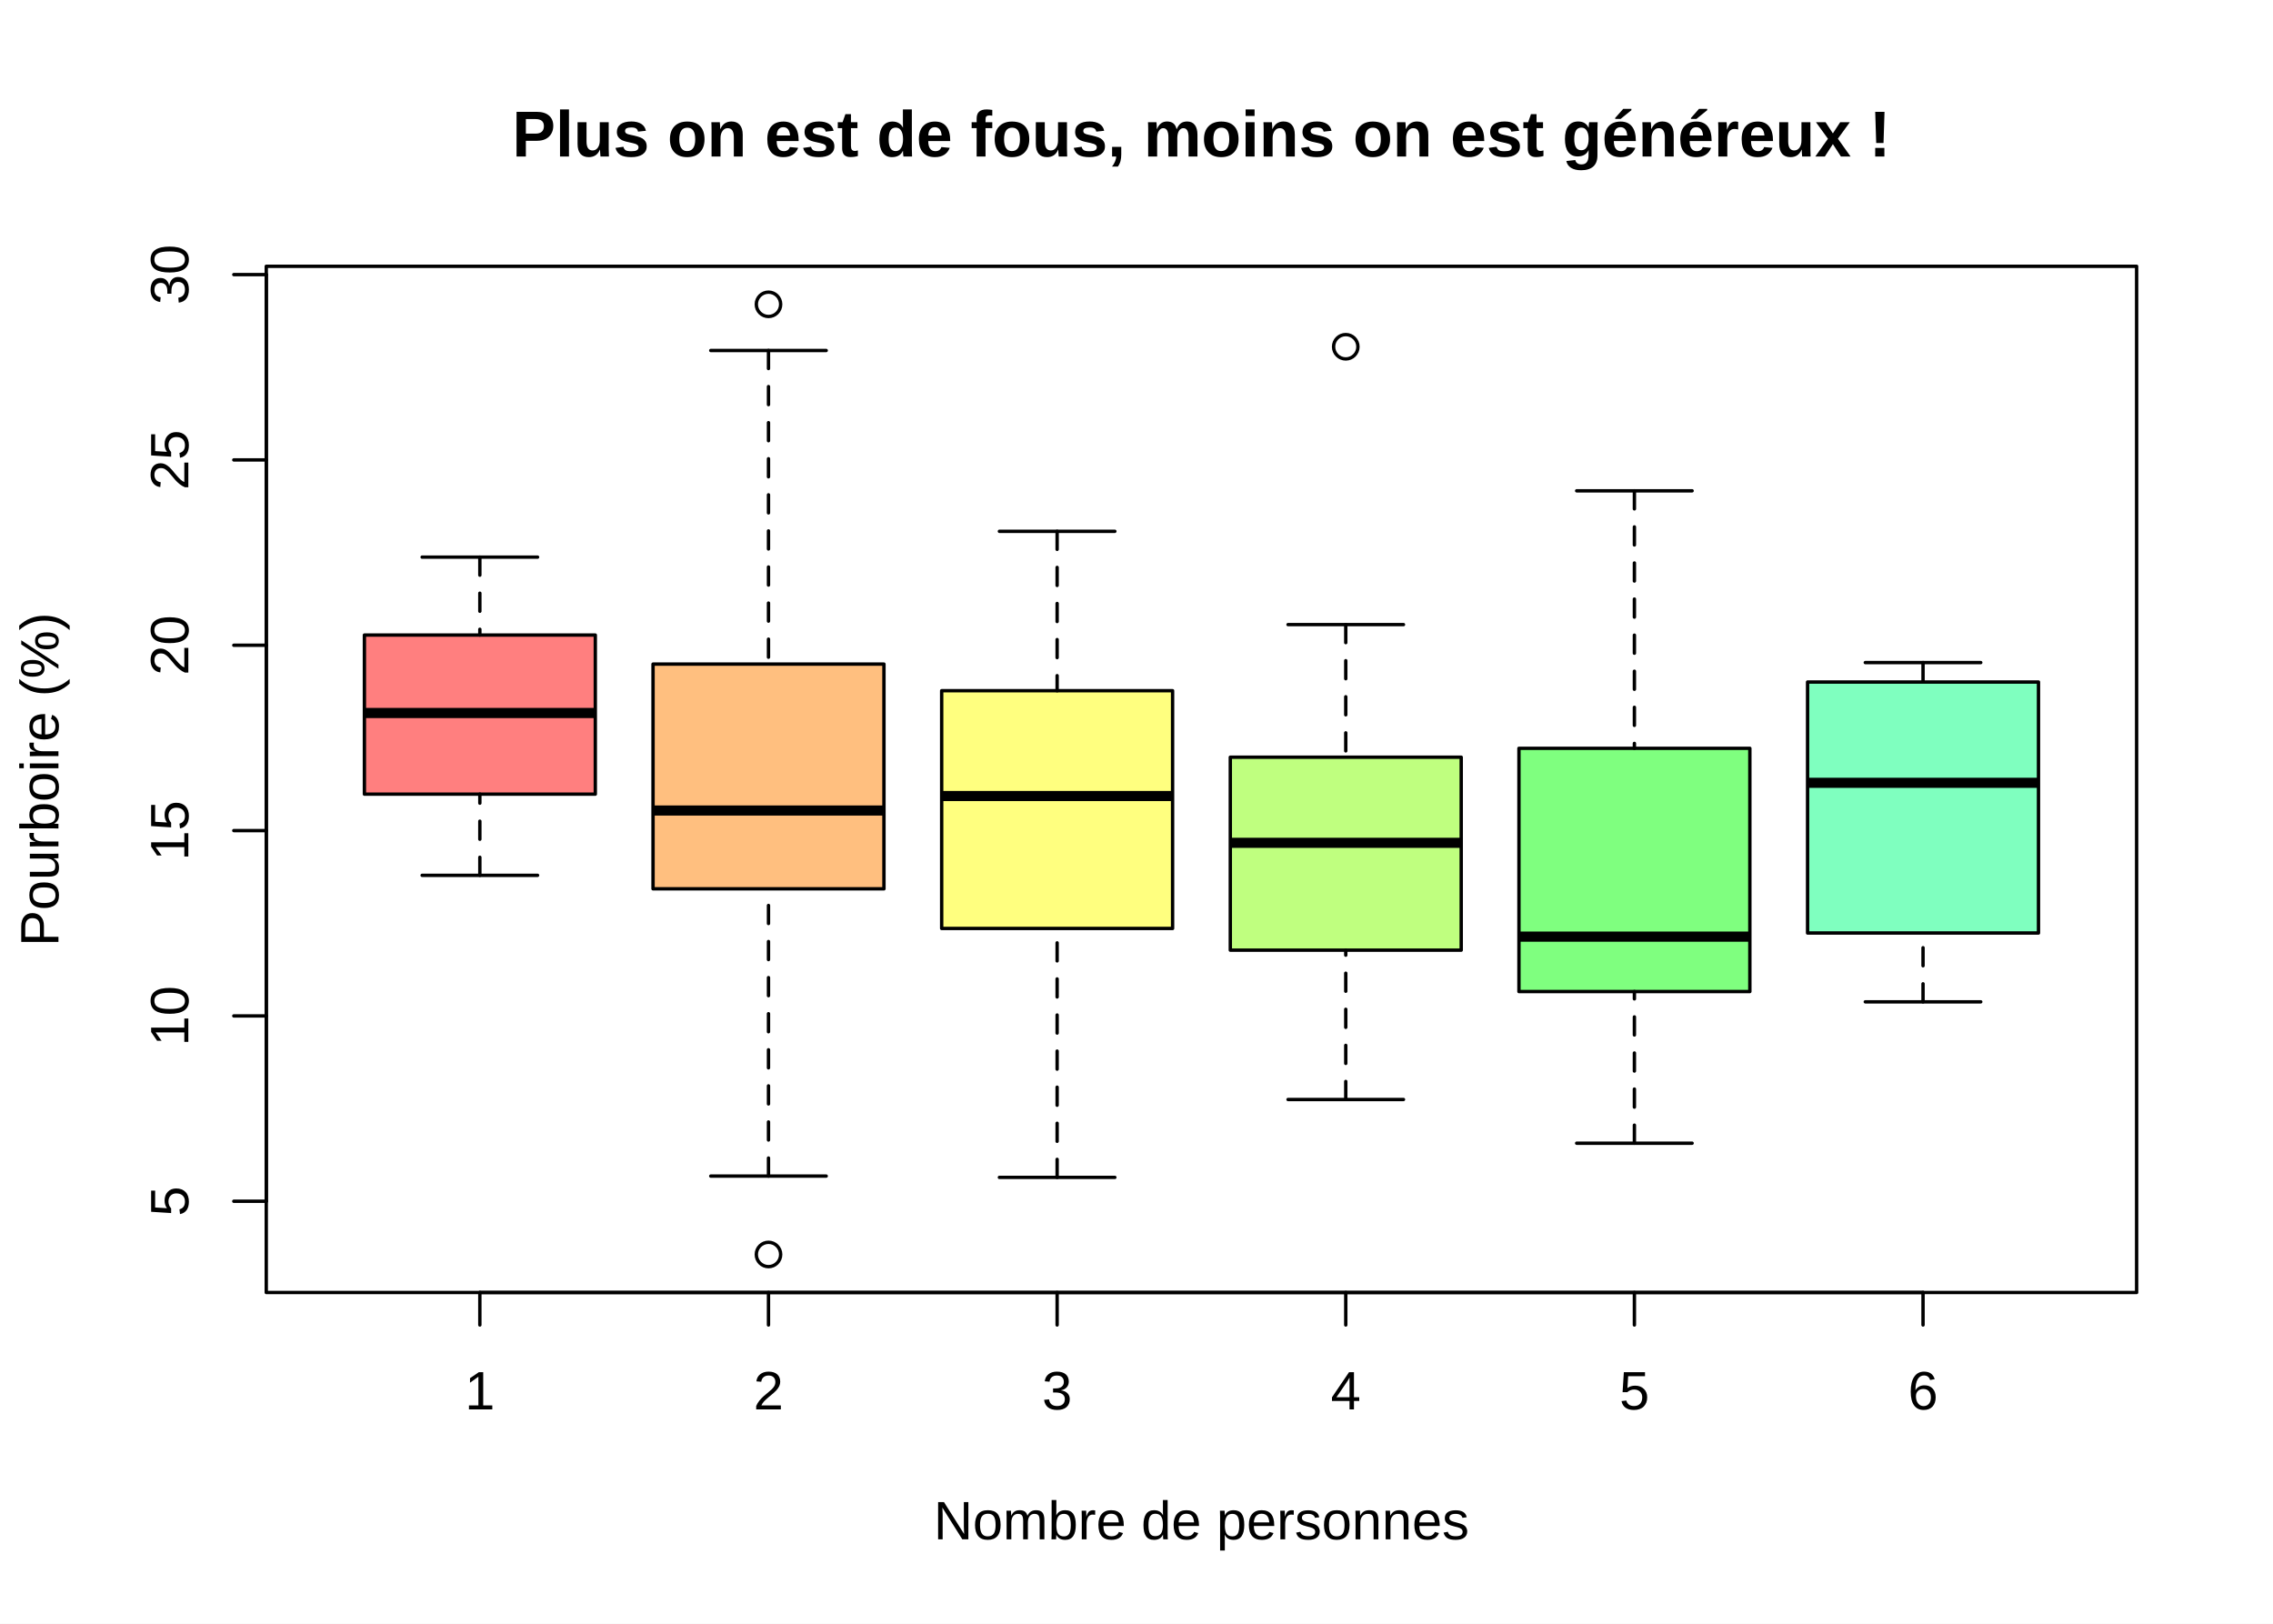
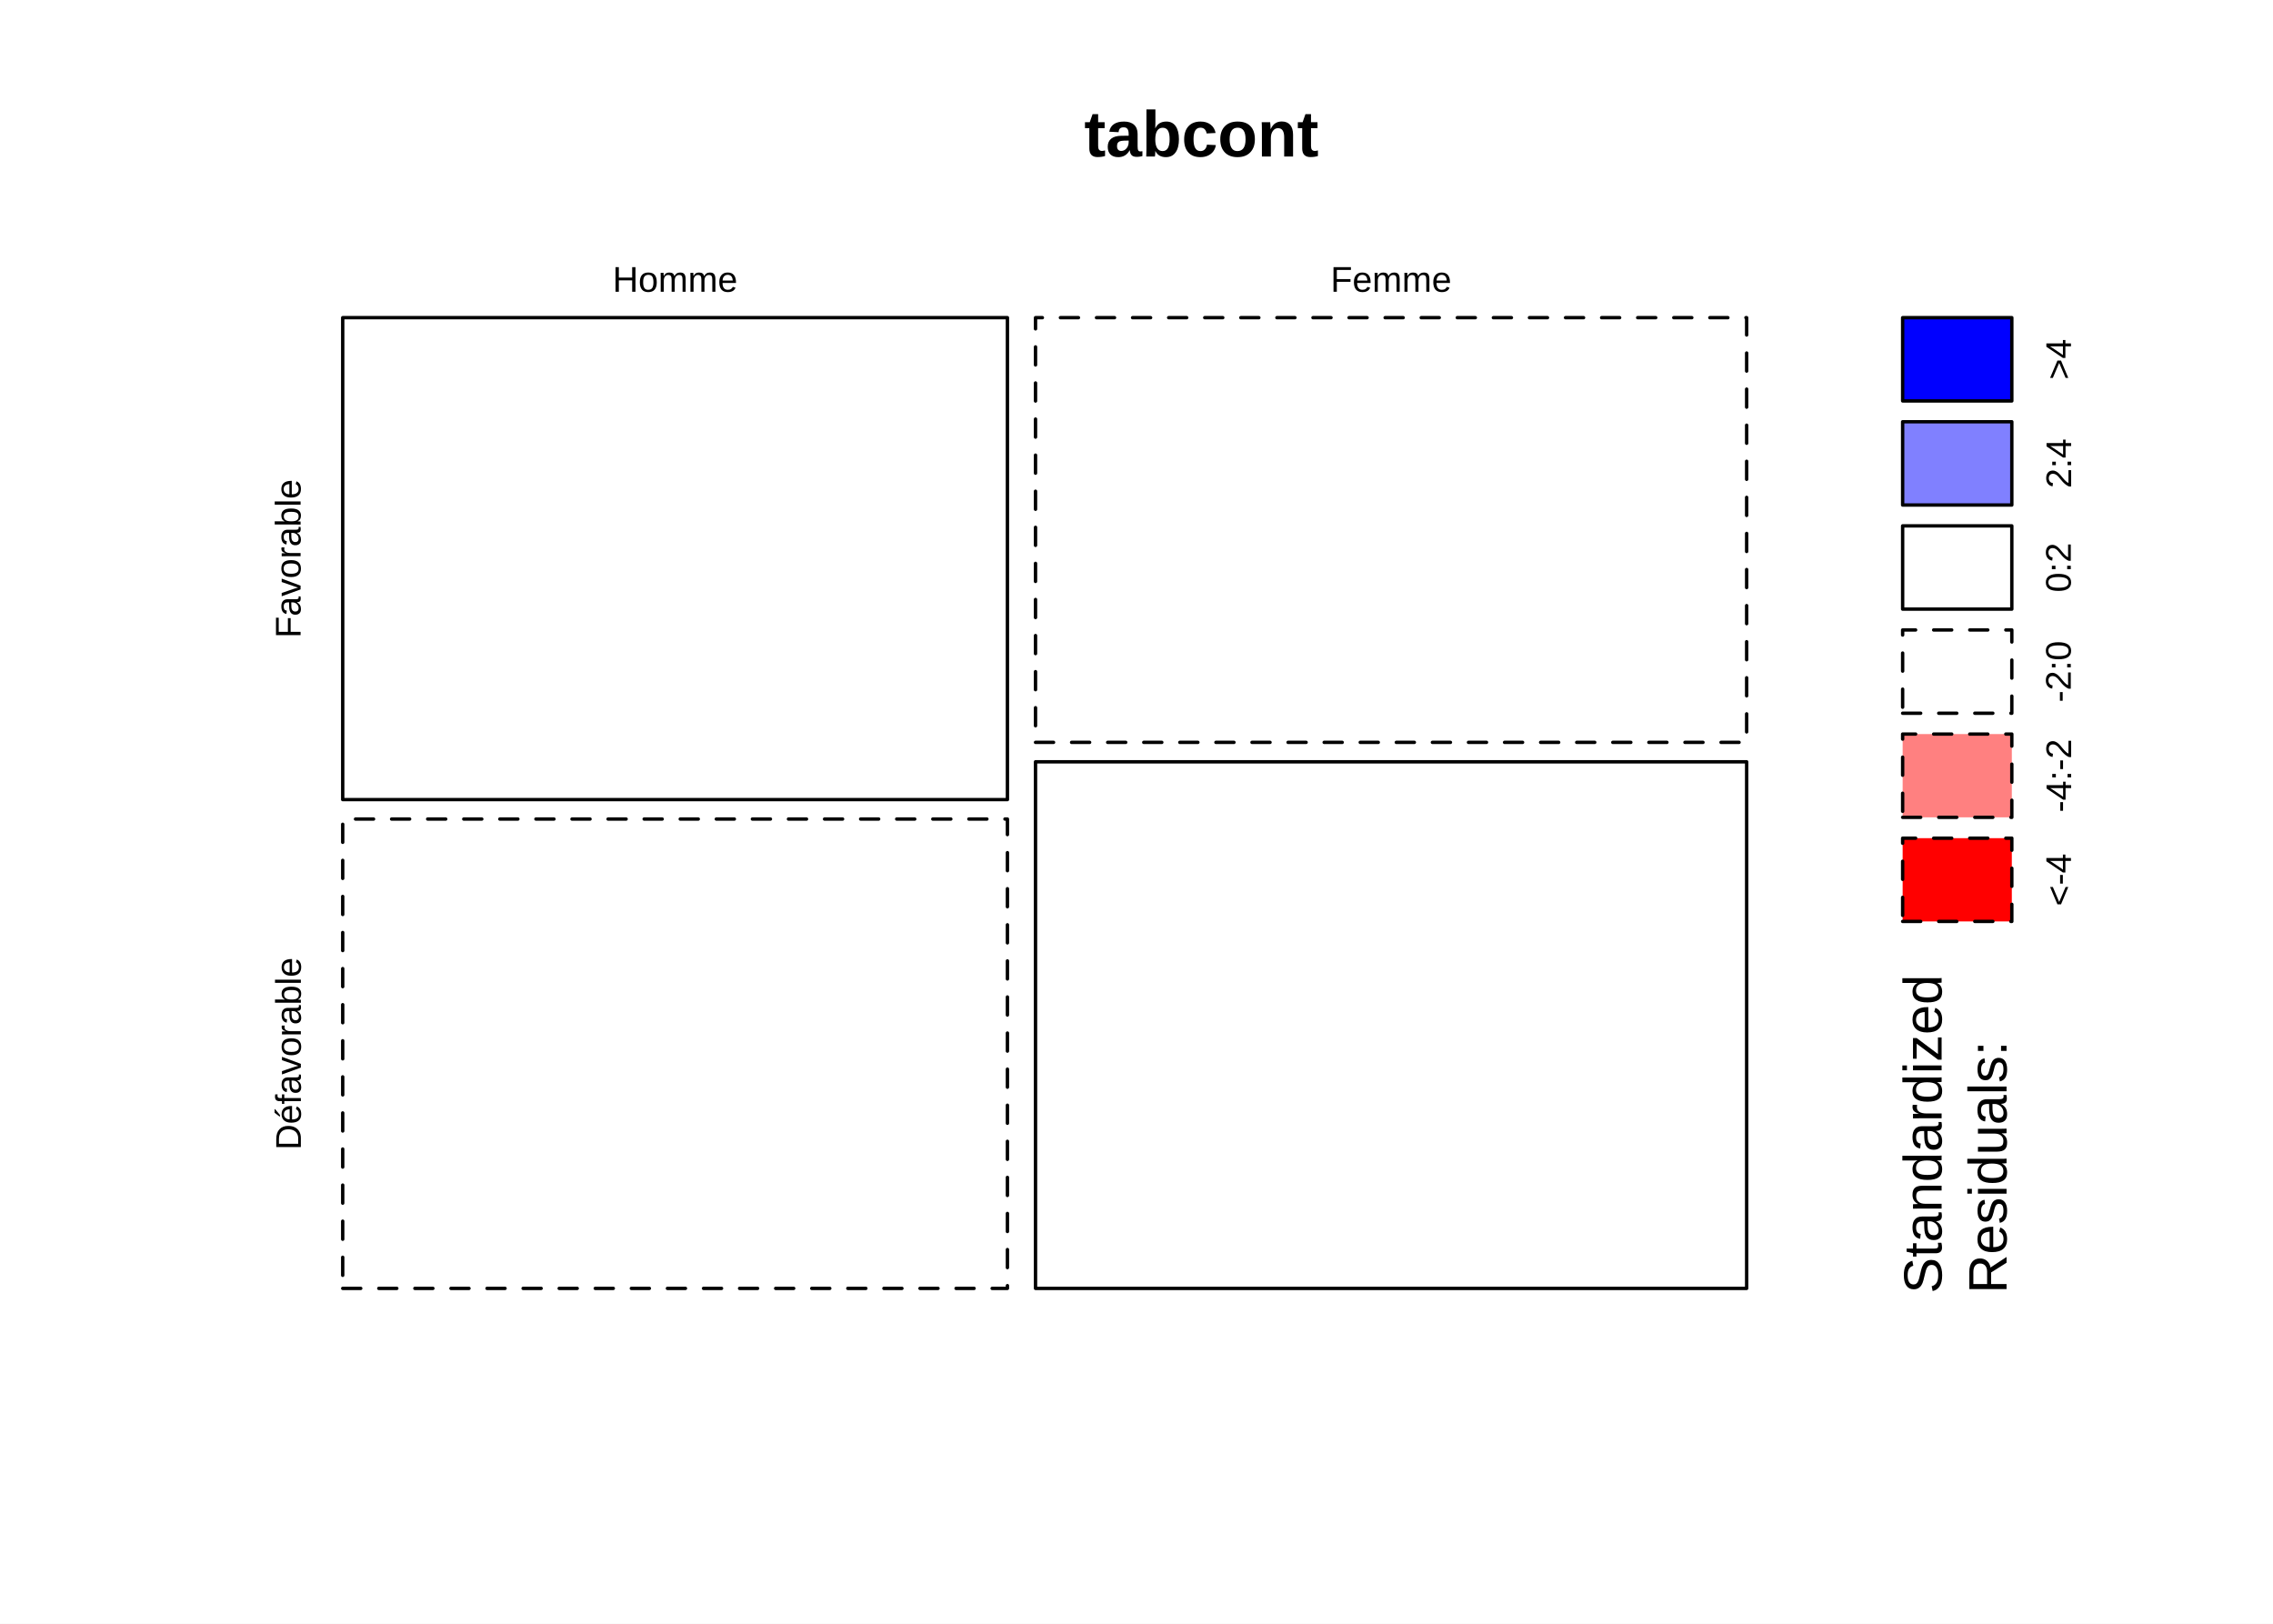
<svg xmlns="http://www.w3.org/2000/svg" class="svglite" width="504.00pt" height="360.00pt" viewBox="0 0 504.00 360.00">
  <defs>
    <style type="text/css">
    .svglite line, .svglite polyline, .svglite polygon, .svglite path, .svglite rect, .svglite circle {
      fill: none;
      stroke: #000000;
      stroke-linecap: round;
      stroke-linejoin: round;
      stroke-miterlimit: 10.00;
    }
  </style>
  </defs>
  <rect width="100%" height="100%" style="stroke: none; fill: #FFFFFF;" />
  <defs>
    <clipPath id="cpMC4wMHw1MDQuMDB8MC4wMHwzNjAuMDA=">
      <rect x="0.00" y="0.00" width="504.00" height="360.00" />
    </clipPath>
  </defs>
  <g clip-path="url(#cpMC4wMHw1MDQuMDB8MC4wMHwzNjAuMDA=)">
</g>
  <defs>
    <clipPath id="cpNTkuMDR8NDczLjc2fDU5LjA0fDI4Ni41Ng==">
      <rect x="59.04" y="59.04" width="414.72" height="227.52" />
    </clipPath>
  </defs>
  <g clip-path="url(#cpNTkuMDR8NDczLjc2fDU5LjA0fDI4Ni41Ng==)">
-     <polygon points="80.80,176.07 132.00,176.07 132.00,140.80 80.80,140.80 " style="stroke-width: 0.75; stroke: none; fill: #FF0000; fill-opacity: 0.50;" />
-     <line x1="80.80" y1="158.08" x2="132.00" y2="158.08" style="stroke-width: 2.25; stroke-linecap: butt;" />
-     <line x1="106.40" y1="194.07" x2="106.40" y2="176.07" style="stroke-width: 0.75; stroke-dasharray: 4.00,4.00;" />
-     <line x1="106.40" y1="123.52" x2="106.40" y2="140.80" style="stroke-width: 0.75; stroke-dasharray: 4.00,4.00;" />
-     <line x1="93.60" y1="194.07" x2="119.20" y2="194.07" style="stroke-width: 0.75;" />
-     <line x1="93.60" y1="123.52" x2="119.20" y2="123.52" style="stroke-width: 0.75;" />
-     <polyline points="80.80,176.07 132.00,176.07 132.00,140.80 80.80,140.80 80.80,176.07 " style="stroke-width: 0.75;" />
-     <polygon points="144.80,197.06 196.00,197.06 196.00,147.24 144.80,147.24 " style="stroke-width: 0.75; stroke: none; fill: #FF8000; fill-opacity: 0.50;" />
-     <line x1="144.80" y1="179.70" x2="196.00" y2="179.70" style="stroke-width: 2.25; stroke-linecap: butt;" />
-     <line x1="170.40" y1="260.75" x2="170.40" y2="197.06" style="stroke-width: 0.75; stroke-dasharray: 4.00,4.00;" />
-     <line x1="170.40" y1="77.71" x2="170.40" y2="147.24" style="stroke-width: 0.75; stroke-dasharray: 4.00,4.00;" />
-     <line x1="157.60" y1="260.75" x2="183.20" y2="260.75" style="stroke-width: 0.75;" />
-     <line x1="157.60" y1="77.71" x2="183.20" y2="77.71" style="stroke-width: 0.75;" />
-     <polyline points="144.80,197.06 196.00,197.06 196.00,147.24 144.80,147.24 144.80,197.06 " style="stroke-width: 0.75;" />
-     <circle cx="170.40" cy="67.47" r="2.70" style="stroke-width: 0.75;" />
-     <circle cx="170.40" cy="278.13" r="2.70" style="stroke-width: 0.75;" />
-     <polygon points="208.80,205.85 260.00,205.85 260.00,153.14 208.80,153.14 " style="stroke-width: 0.75; stroke: none; fill: #FFFF00; fill-opacity: 0.50;" />
-     <line x1="208.80" y1="176.49" x2="260.00" y2="176.49" style="stroke-width: 2.25; stroke-linecap: butt;" />
-     <line x1="234.40" y1="261.04" x2="234.40" y2="205.85" style="stroke-width: 0.75; stroke-dasharray: 4.00,4.00;" />
-     <line x1="234.40" y1="117.80" x2="234.40" y2="153.14" style="stroke-width: 0.75; stroke-dasharray: 4.00,4.00;" />
-     <line x1="221.60" y1="261.04" x2="247.20" y2="261.04" style="stroke-width: 0.75;" />
-     <line x1="221.60" y1="117.80" x2="247.20" y2="117.80" style="stroke-width: 0.75;" />
-     <polyline points="208.80,205.85 260.00,205.85 260.00,153.14 208.80,153.14 208.80,205.85 " style="stroke-width: 0.75;" />
-     <polygon points="272.80,210.66 324.00,210.66 324.00,167.88 272.80,167.88 " style="stroke-width: 0.75; stroke: none; fill: #80FF00; fill-opacity: 0.50;" />
-     <line x1="272.80" y1="186.86" x2="324.00" y2="186.86" style="stroke-width: 2.25; stroke-linecap: butt;" />
-     <line x1="298.40" y1="243.77" x2="298.40" y2="210.66" style="stroke-width: 0.75; stroke-dasharray: 4.00,4.00;" />
-     <line x1="298.40" y1="138.48" x2="298.40" y2="167.88" style="stroke-width: 0.75; stroke-dasharray: 4.00,4.00;" />
-     <line x1="285.60" y1="243.77" x2="311.20" y2="243.77" style="stroke-width: 0.75;" />
-     <line x1="285.60" y1="138.48" x2="311.20" y2="138.48" style="stroke-width: 0.75;" />
-     <polyline points="272.80,210.66 324.00,210.66 324.00,167.88 272.80,167.88 272.80,210.66 " style="stroke-width: 0.75;" />
-     <circle cx="298.40" cy="76.88" r="2.70" style="stroke-width: 0.75;" />
-     <polygon points="336.80,219.84 388.00,219.84 388.00,165.91 336.80,165.91 " style="stroke-width: 0.75; stroke: none; fill: #00FF00; fill-opacity: 0.50;" />
-     <line x1="336.80" y1="207.66" x2="388.00" y2="207.66" style="stroke-width: 2.25; stroke-linecap: butt;" />
-     <line x1="362.40" y1="253.46" x2="362.40" y2="219.84" style="stroke-width: 0.75; stroke-dasharray: 4.00,4.00;" />
-     <line x1="362.40" y1="108.82" x2="362.40" y2="165.91" style="stroke-width: 0.75; stroke-dasharray: 4.00,4.00;" />
-     <line x1="349.60" y1="253.46" x2="375.20" y2="253.46" style="stroke-width: 0.75;" />
-     <line x1="349.60" y1="108.82" x2="375.20" y2="108.82" style="stroke-width: 0.75;" />
-     <polyline points="336.80,219.84 388.00,219.84 388.00,165.91 336.80,165.91 336.80,219.84 " style="stroke-width: 0.75;" />
-     <polygon points="400.80,206.86 452.00,206.86 452.00,151.21 400.80,151.21 " style="stroke-width: 0.75; stroke: none; fill: #00FF80; fill-opacity: 0.50;" />
-     <line x1="400.80" y1="173.56" x2="452.00" y2="173.56" style="stroke-width: 2.25; stroke-linecap: butt;" />
-     <line x1="426.40" y1="222.12" x2="426.40" y2="206.86" style="stroke-width: 0.75; stroke-dasharray: 4.00,4.00;" />
-     <line x1="426.40" y1="146.90" x2="426.40" y2="151.21" style="stroke-width: 0.75; stroke-dasharray: 4.00,4.00;" />
-     <line x1="413.60" y1="222.12" x2="439.20" y2="222.12" style="stroke-width: 0.75;" />
-     <line x1="413.60" y1="146.90" x2="439.20" y2="146.90" style="stroke-width: 0.75;" />
-     <polyline points="400.80,206.86 452.00,206.86 452.00,151.21 400.80,151.21 400.80,206.86 " style="stroke-width: 0.75;" />
+     <text transform="translate(430.52,286.79) rotate(-90)" style="font-size: 12.00px; font-family: Arial;" textLength="70.72px" lengthAdjust="spacingAndGlyphs">Standardized</text>
+     <text transform="translate(444.92,286.79) rotate(-90)" style="font-size: 12.00px; font-family: Arial;" textLength="56.02px" lengthAdjust="spacingAndGlyphs">Residuals:</text>
+     <polygon points="421.88,204.29 446.09,204.29 446.09,185.83 421.88,185.83 " style="stroke-width: 0.75; stroke-dasharray: 4.00,4.00; fill: #FF0000;" />
+     <polygon points="421.88,181.21 446.09,181.21 446.09,162.75 421.88,162.75 " style="stroke-width: 0.75; stroke-dasharray: 4.00,4.00; fill: #FF8080;" />
+     <polygon points="421.88,158.13 446.09,158.13 446.09,139.67 421.88,139.67 " style="stroke-width: 0.75; stroke-dasharray: 4.00,4.00; fill: #FFFFFF;" />
+     <polygon points="421.88,135.05 446.09,135.05 446.09,116.59 421.88,116.59 " style="stroke-width: 0.75; fill: #FFFFFF;" />
+     <polygon points="421.88,111.97 446.09,111.97 446.09,93.51 421.88,93.51 " style="stroke-width: 0.75; fill: #8080FF;" />
+     <polygon points="421.88,88.89 446.09,88.89 446.09,70.43 421.88,70.43 " style="stroke-width: 0.75; fill: #0000FF;" />
  </g>
  <g clip-path="url(#cpMC4wMHw1MDQuMDB8MC4wMHwzNjAuMDA=)">
-     <line x1="106.40" y1="286.56" x2="426.40" y2="286.56" style="stroke-width: 0.75;" />
-     <line x1="106.40" y1="286.56" x2="106.40" y2="293.76" style="stroke-width: 0.75;" />
-     <line x1="170.40" y1="286.56" x2="170.40" y2="293.76" style="stroke-width: 0.75;" />
-     <line x1="234.40" y1="286.56" x2="234.40" y2="293.76" style="stroke-width: 0.75;" />
-     <line x1="298.40" y1="286.56" x2="298.40" y2="293.76" style="stroke-width: 0.75;" />
-     <line x1="362.40" y1="286.56" x2="362.40" y2="293.76" style="stroke-width: 0.75;" />
-     <line x1="426.40" y1="286.56" x2="426.40" y2="293.76" style="stroke-width: 0.75;" />
-     <text x="106.40" y="312.48" text-anchor="middle" style="font-size: 12.00px; font-family: Arial;" textLength="6.67px" lengthAdjust="spacingAndGlyphs">1</text>
-     <text x="170.40" y="312.48" text-anchor="middle" style="font-size: 12.00px; font-family: Arial;" textLength="6.67px" lengthAdjust="spacingAndGlyphs">2</text>
-     <text x="234.40" y="312.48" text-anchor="middle" style="font-size: 12.00px; font-family: Arial;" textLength="6.67px" lengthAdjust="spacingAndGlyphs">3</text>
-     <text x="298.40" y="312.48" text-anchor="middle" style="font-size: 12.00px; font-family: Arial;" textLength="6.67px" lengthAdjust="spacingAndGlyphs">4</text>
-     <text x="362.40" y="312.48" text-anchor="middle" style="font-size: 12.00px; font-family: Arial;" textLength="6.67px" lengthAdjust="spacingAndGlyphs">5</text>
-     <text x="426.40" y="312.48" text-anchor="middle" style="font-size: 12.00px; font-family: Arial;" textLength="6.67px" lengthAdjust="spacingAndGlyphs">6</text>
-     <line x1="59.04" y1="266.33" x2="59.04" y2="60.88" style="stroke-width: 0.75;" />
-     <line x1="59.04" y1="266.33" x2="51.84" y2="266.33" style="stroke-width: 0.75;" />
-     <line x1="59.04" y1="225.24" x2="51.84" y2="225.24" style="stroke-width: 0.75;" />
-     <line x1="59.04" y1="184.15" x2="51.84" y2="184.15" style="stroke-width: 0.75;" />
-     <line x1="59.04" y1="143.06" x2="51.84" y2="143.06" style="stroke-width: 0.75;" />
-     <line x1="59.04" y1="101.97" x2="51.84" y2="101.97" style="stroke-width: 0.75;" />
-     <line x1="59.04" y1="60.88" x2="51.84" y2="60.88" style="stroke-width: 0.75;" />
-     <text transform="translate(41.76,266.33) rotate(-90)" text-anchor="middle" style="font-size: 12.00px; font-family: Arial;" textLength="6.67px" lengthAdjust="spacingAndGlyphs">5</text>
-     <text transform="translate(41.76,225.24) rotate(-90)" text-anchor="middle" style="font-size: 12.00px; font-family: Arial;" textLength="13.35px" lengthAdjust="spacingAndGlyphs">10</text>
-     <text transform="translate(41.76,184.15) rotate(-90)" text-anchor="middle" style="font-size: 12.00px; font-family: Arial;" textLength="13.35px" lengthAdjust="spacingAndGlyphs">15</text>
-     <text transform="translate(41.76,143.06) rotate(-90)" text-anchor="middle" style="font-size: 12.00px; font-family: Arial;" textLength="13.35px" lengthAdjust="spacingAndGlyphs">20</text>
-     <text transform="translate(41.76,101.97) rotate(-90)" text-anchor="middle" style="font-size: 12.00px; font-family: Arial;" textLength="13.35px" lengthAdjust="spacingAndGlyphs">25</text>
-     <text transform="translate(41.76,60.88) rotate(-90)" text-anchor="middle" style="font-size: 12.00px; font-family: Arial;" textLength="13.35px" lengthAdjust="spacingAndGlyphs">30</text>
-     <text x="266.40" y="34.70" text-anchor="middle" style="font-size: 14.40px; font-weight: bold; font-family: Arial;" textLength="305.49px" lengthAdjust="spacingAndGlyphs">Plus on est de fous, moins on est généreux !</text>
-     <text x="266.40" y="341.28" text-anchor="middle" style="font-size: 12.00px; font-family: Arial;" textLength="118.74px" lengthAdjust="spacingAndGlyphs">Nombre de personnes</text>
-     <text transform="translate(12.96,172.80) rotate(-90)" text-anchor="middle" style="font-size: 12.00px; font-family: Arial;" textLength="74.03px" lengthAdjust="spacingAndGlyphs">Pourboire (%)</text>
-     <polyline points="59.04,286.56 473.76,286.56 473.76,59.04 59.04,59.04 59.04,286.56 " style="stroke-width: 0.75;" />
+     <text transform="translate(459.20,195.06) rotate(-90)" text-anchor="middle" style="font-size: 7.92px; font-family: Arial;" textLength="11.65px" lengthAdjust="spacingAndGlyphs">&lt;-4</text>
+     <text transform="translate(459.24,171.98) rotate(-90)" text-anchor="middle" style="font-size: 7.92px; font-family: Arial;" textLength="16.26px" lengthAdjust="spacingAndGlyphs">-4:-2</text>
+     <text transform="translate(459.16,148.90) rotate(-90)" text-anchor="middle" style="font-size: 7.92px; font-family: Arial;" textLength="13.63px" lengthAdjust="spacingAndGlyphs">-2:0</text>
+     <text transform="translate(459.16,125.82) rotate(-90)" text-anchor="middle" style="font-size: 7.92px; font-family: Arial;" textLength="10.99px" lengthAdjust="spacingAndGlyphs">0:2</text>
+     <text transform="translate(459.24,102.74) rotate(-90)" text-anchor="middle" style="font-size: 7.92px; font-family: Arial;" textLength="10.99px" lengthAdjust="spacingAndGlyphs">2:4</text>
+     <text transform="translate(459.20,79.66) rotate(-90)" text-anchor="middle" style="font-size: 7.92px; font-family: Arial;" textLength="9.01px" lengthAdjust="spacingAndGlyphs">&gt;4</text>
+     <text x="266.40" y="34.70" text-anchor="middle" style="font-size: 14.40px; font-weight: bold; font-family: Arial;" textLength="51.98px" lengthAdjust="spacingAndGlyphs">tabcont</text>
+     <text x="149.69" y="64.69" text-anchor="middle" style="font-size: 7.92px; font-family: Arial;" textLength="27.68px" lengthAdjust="spacingAndGlyphs">Homme</text>
+     <text x="308.45" y="64.69" text-anchor="middle" style="font-size: 7.92px; font-family: Arial;" textLength="26.81px" lengthAdjust="spacingAndGlyphs">Femme</text>
+     <text transform="translate(66.65,123.86) rotate(-90)" text-anchor="middle" style="font-size: 7.92px; font-family: Arial;" textLength="35.17px" lengthAdjust="spacingAndGlyphs">Favorable</text>
+     <text transform="translate(66.71,233.62) rotate(-90)" text-anchor="middle" style="font-size: 7.92px; font-family: Arial;" textLength="42.65px" lengthAdjust="spacingAndGlyphs">Défavorable</text>
+   </g>
+   <g clip-path="url(#cpNTkuMDR8NDczLjc2fDU5LjA0fDI4Ni41Ng==)">
+     <polygon points="75.99,177.28 223.38,177.28 223.38,70.43 75.99,70.43 " style="stroke-width: 0.75; fill: #FFFFFF;" />
+     <polygon points="75.99,285.65 223.38,285.65 223.38,181.59 75.99,181.59 " style="stroke-width: 0.75; stroke-dasharray: 4.00,4.00; fill: #FFFFFF;" />
+     <polygon points="229.61,164.59 387.29,164.59 387.29,70.43 229.61,70.43 " style="stroke-width: 0.75; stroke-dasharray: 4.00,4.00; fill: #FFFFFF;" />
+     <polygon points="229.61,285.65 387.29,285.65 387.29,168.90 229.61,168.90 " style="stroke-width: 0.75; fill: #FFFFFF;" />
  </g>
</svg>
